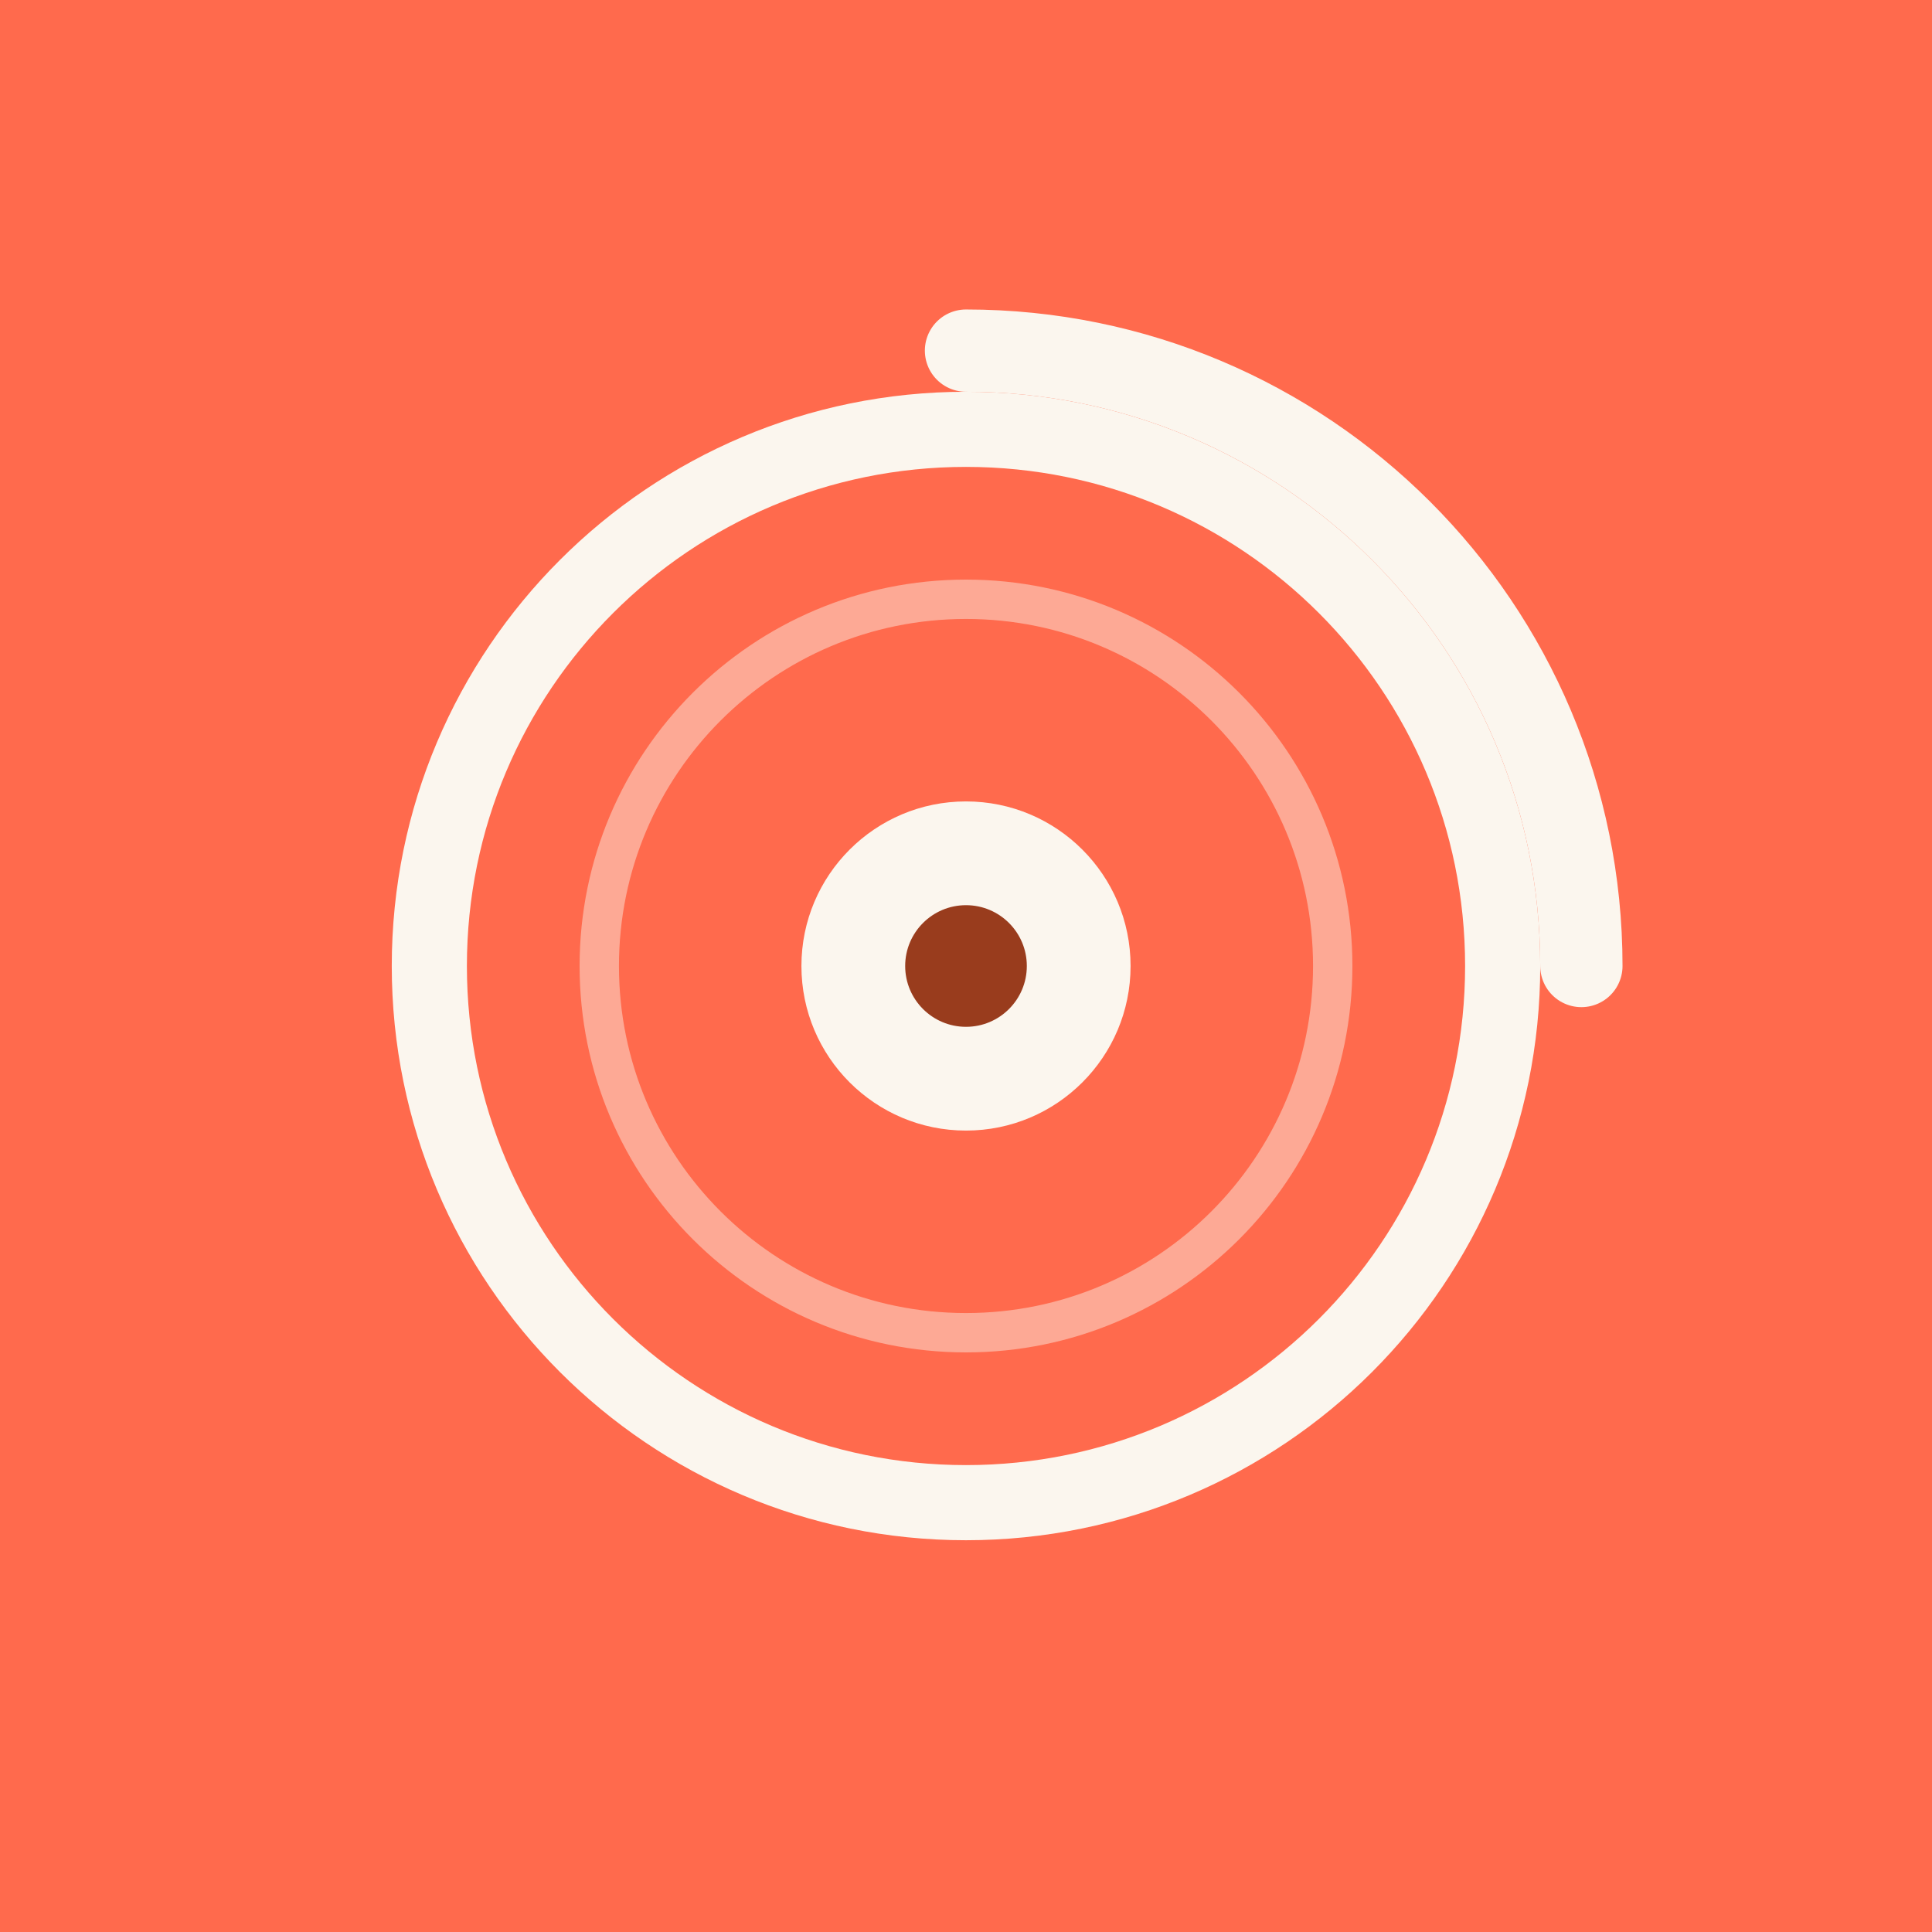
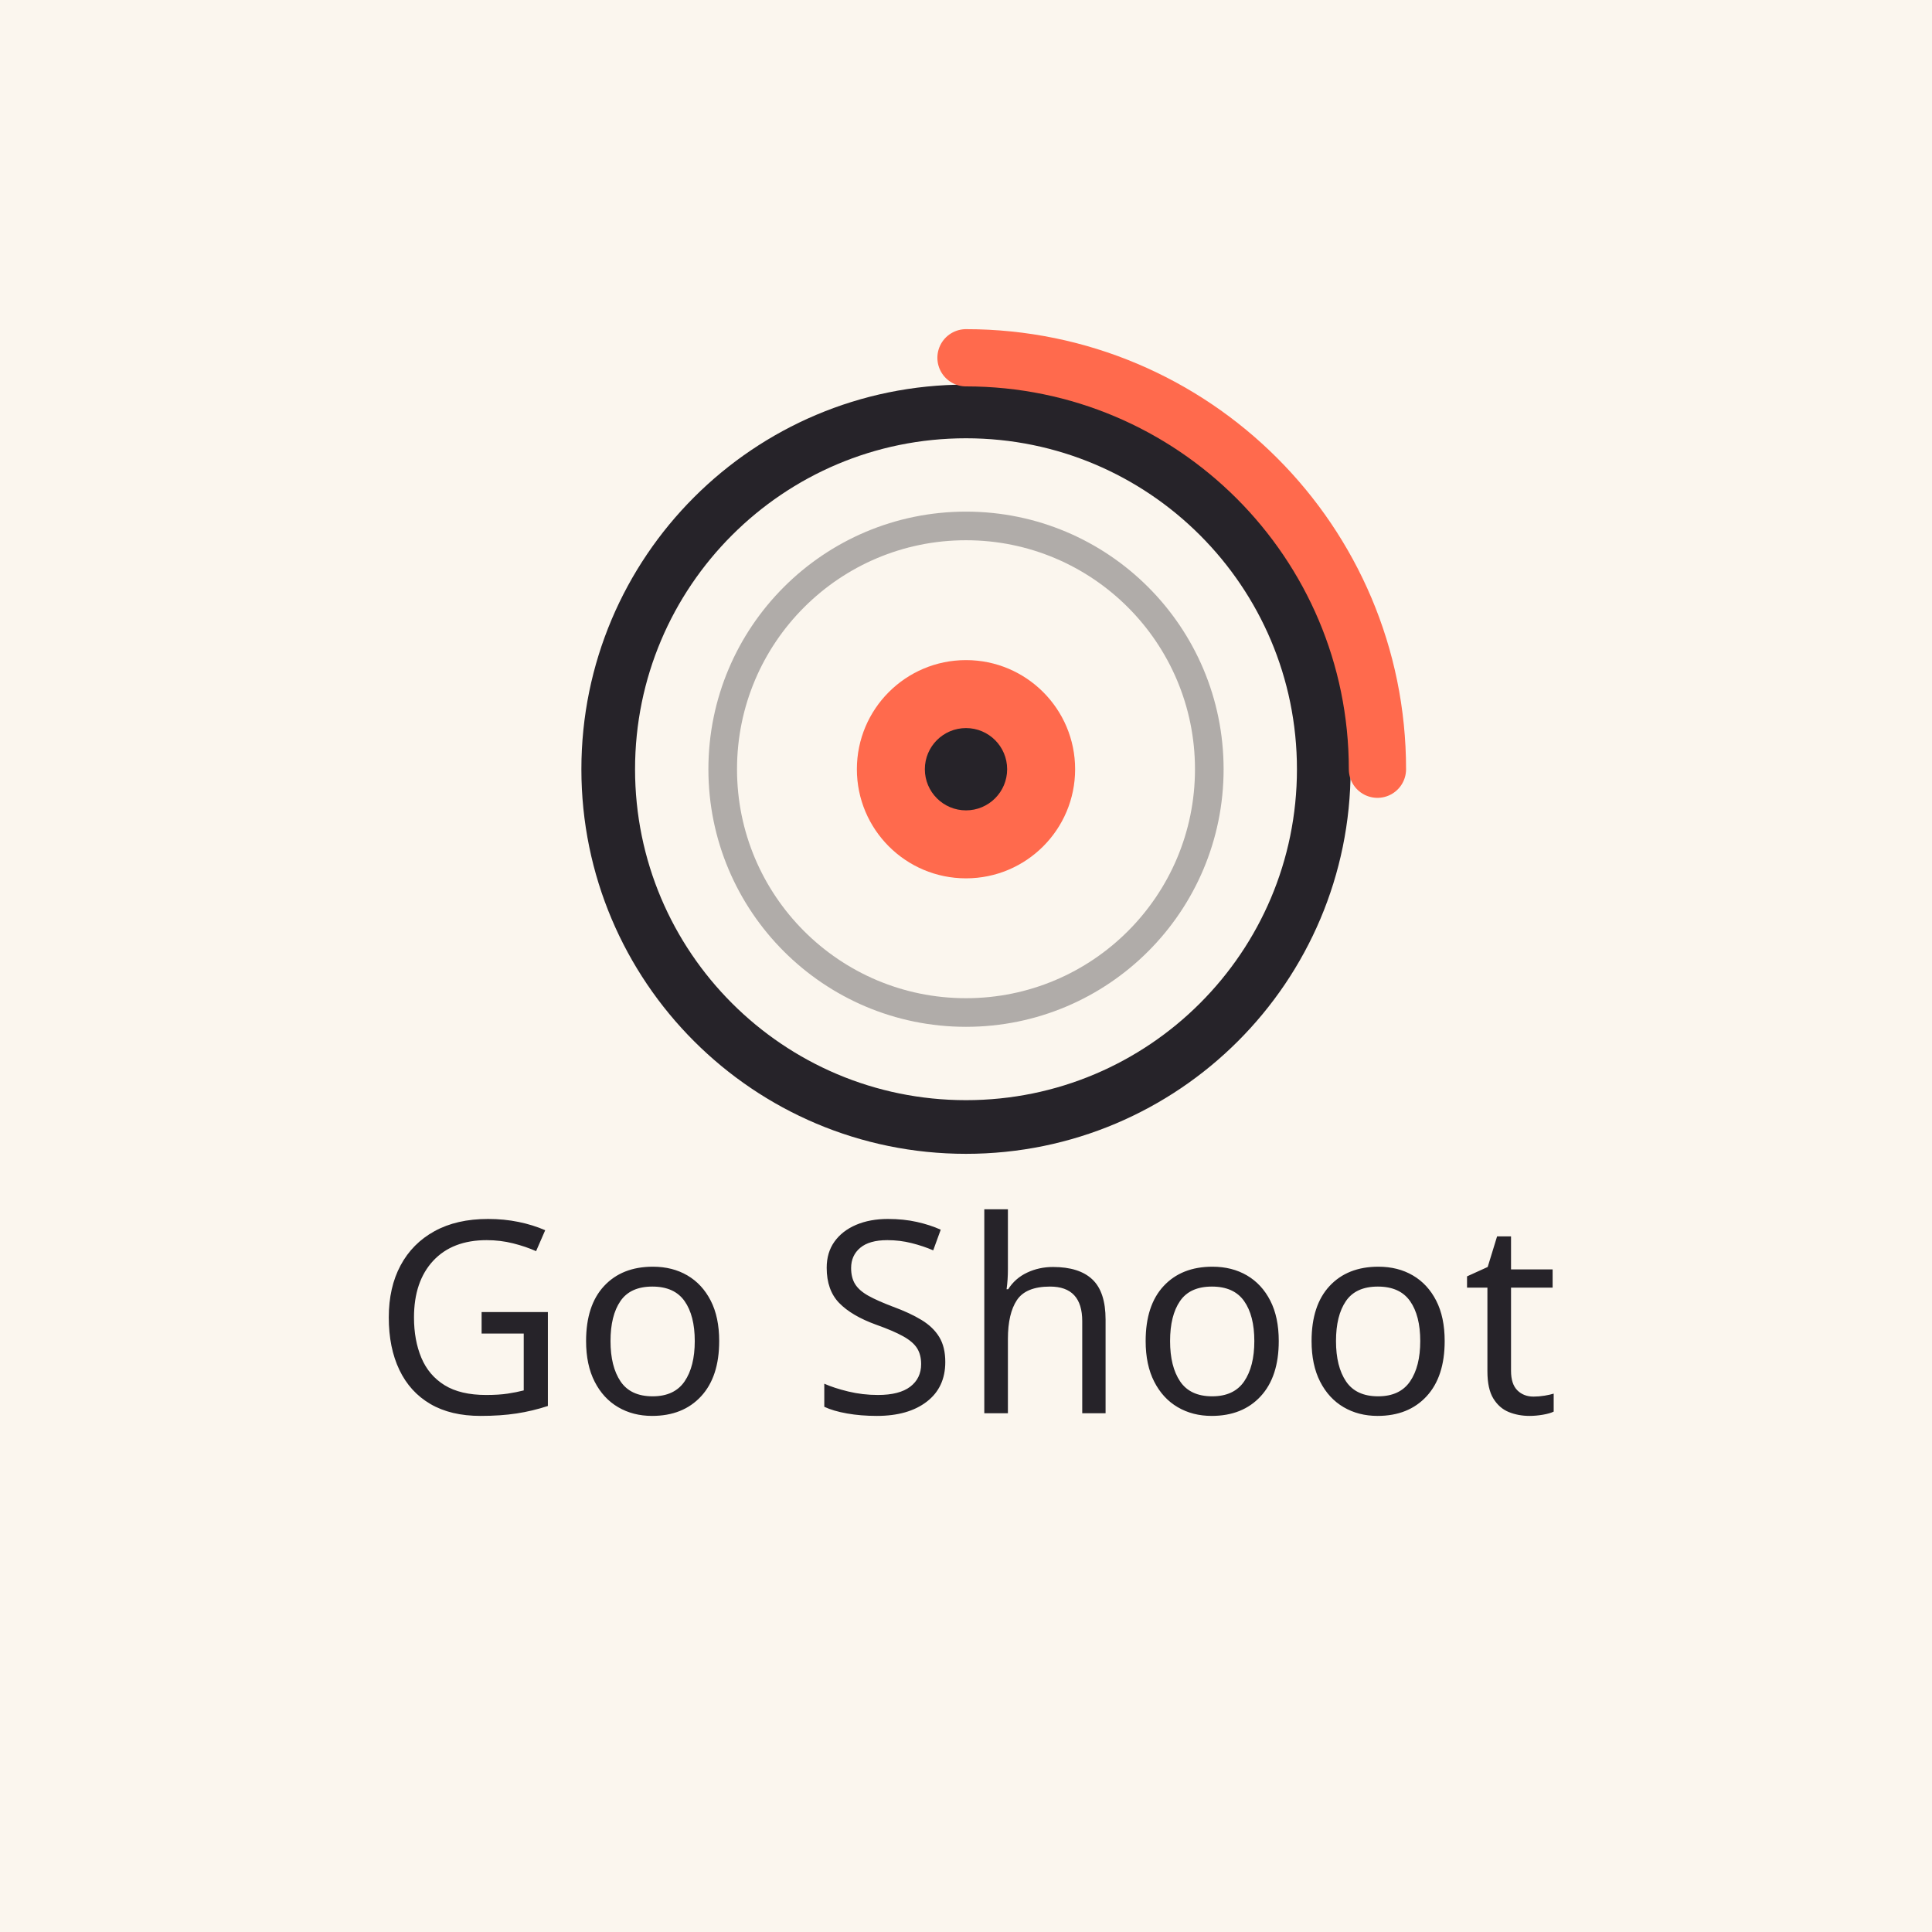
<svg xmlns="http://www.w3.org/2000/svg" width="1080" height="1080" viewBox="0 0 1080 1080">
-   <rect width="1080" height="1080" fill="#FF6A4D" />
-   <circle cx="540" cy="540" r="300" fill="none" stroke="#FBF6EE" stroke-width="42" />
-   <circle cx="540" cy="540" r="205" fill="none" stroke="#FBF6EE" stroke-width="22" stroke-opacity="0.45" />
-   <circle cx="540" cy="540" r="92" fill="#FBF6EE" />
-   <circle cx="540" cy="540" r="34" fill="#993C1D" />
-   <path d="M540 196 A344 344 0 0 1 884 540" fill="none" stroke="#FBF6EE" stroke-width="46" stroke-linecap="round" />
+   <rect width="1080" height="1080" fill="#FBF6EE" />
+   <circle cx="540" cy="430" r="200" fill="none" stroke="#262329" stroke-width="30" />
+   <circle cx="540" cy="430" r="136" fill="none" stroke="#262329" stroke-width="16" stroke-opacity="0.35" />
+   <circle cx="540" cy="430" r="61" fill="#FF6A4D" />
+   <circle cx="540" cy="430" r="23" fill="#262329" />
+   <path d="M540 200 A230 230 0 0 1 770 430" fill="none" stroke="#FF6A4D" stroke-width="32" stroke-linecap="round" />
+   <text x="540" y="790" text-anchor="middle" font-family="Poppins, sans-serif" font-weight="500" font-size="150" letter-spacing="2" fill="#262329">Go Shoot</text>
</svg>
